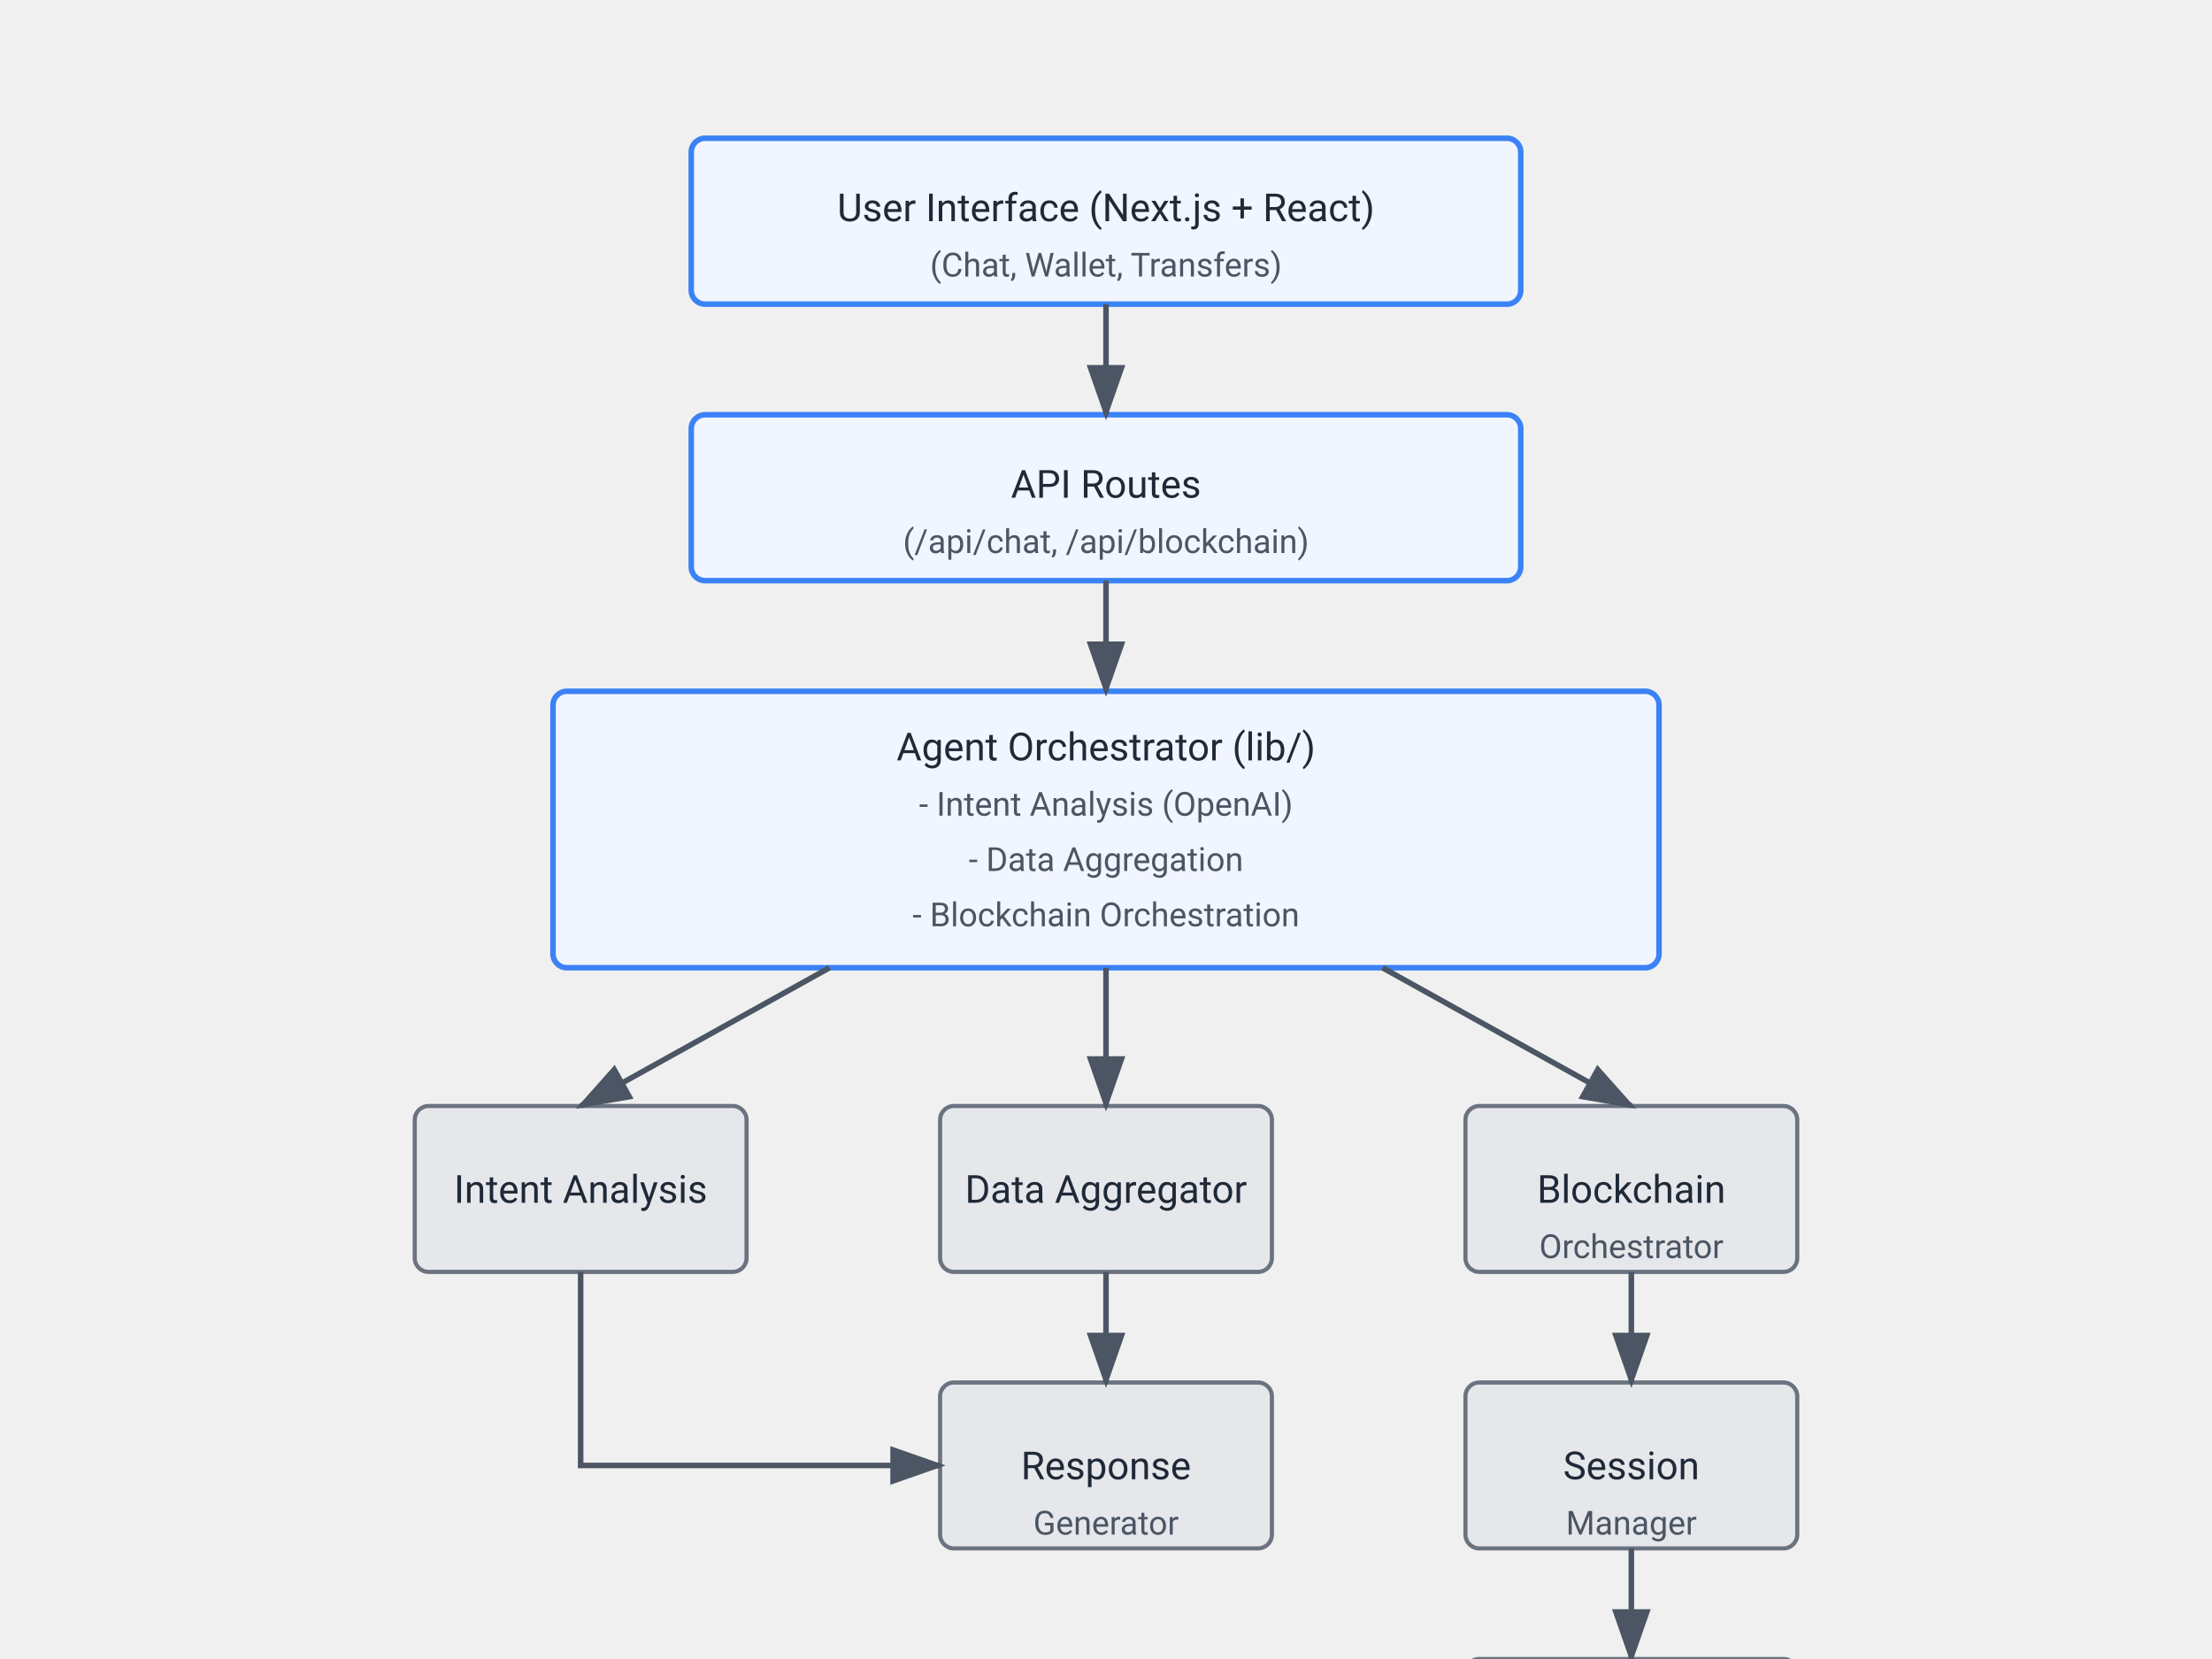
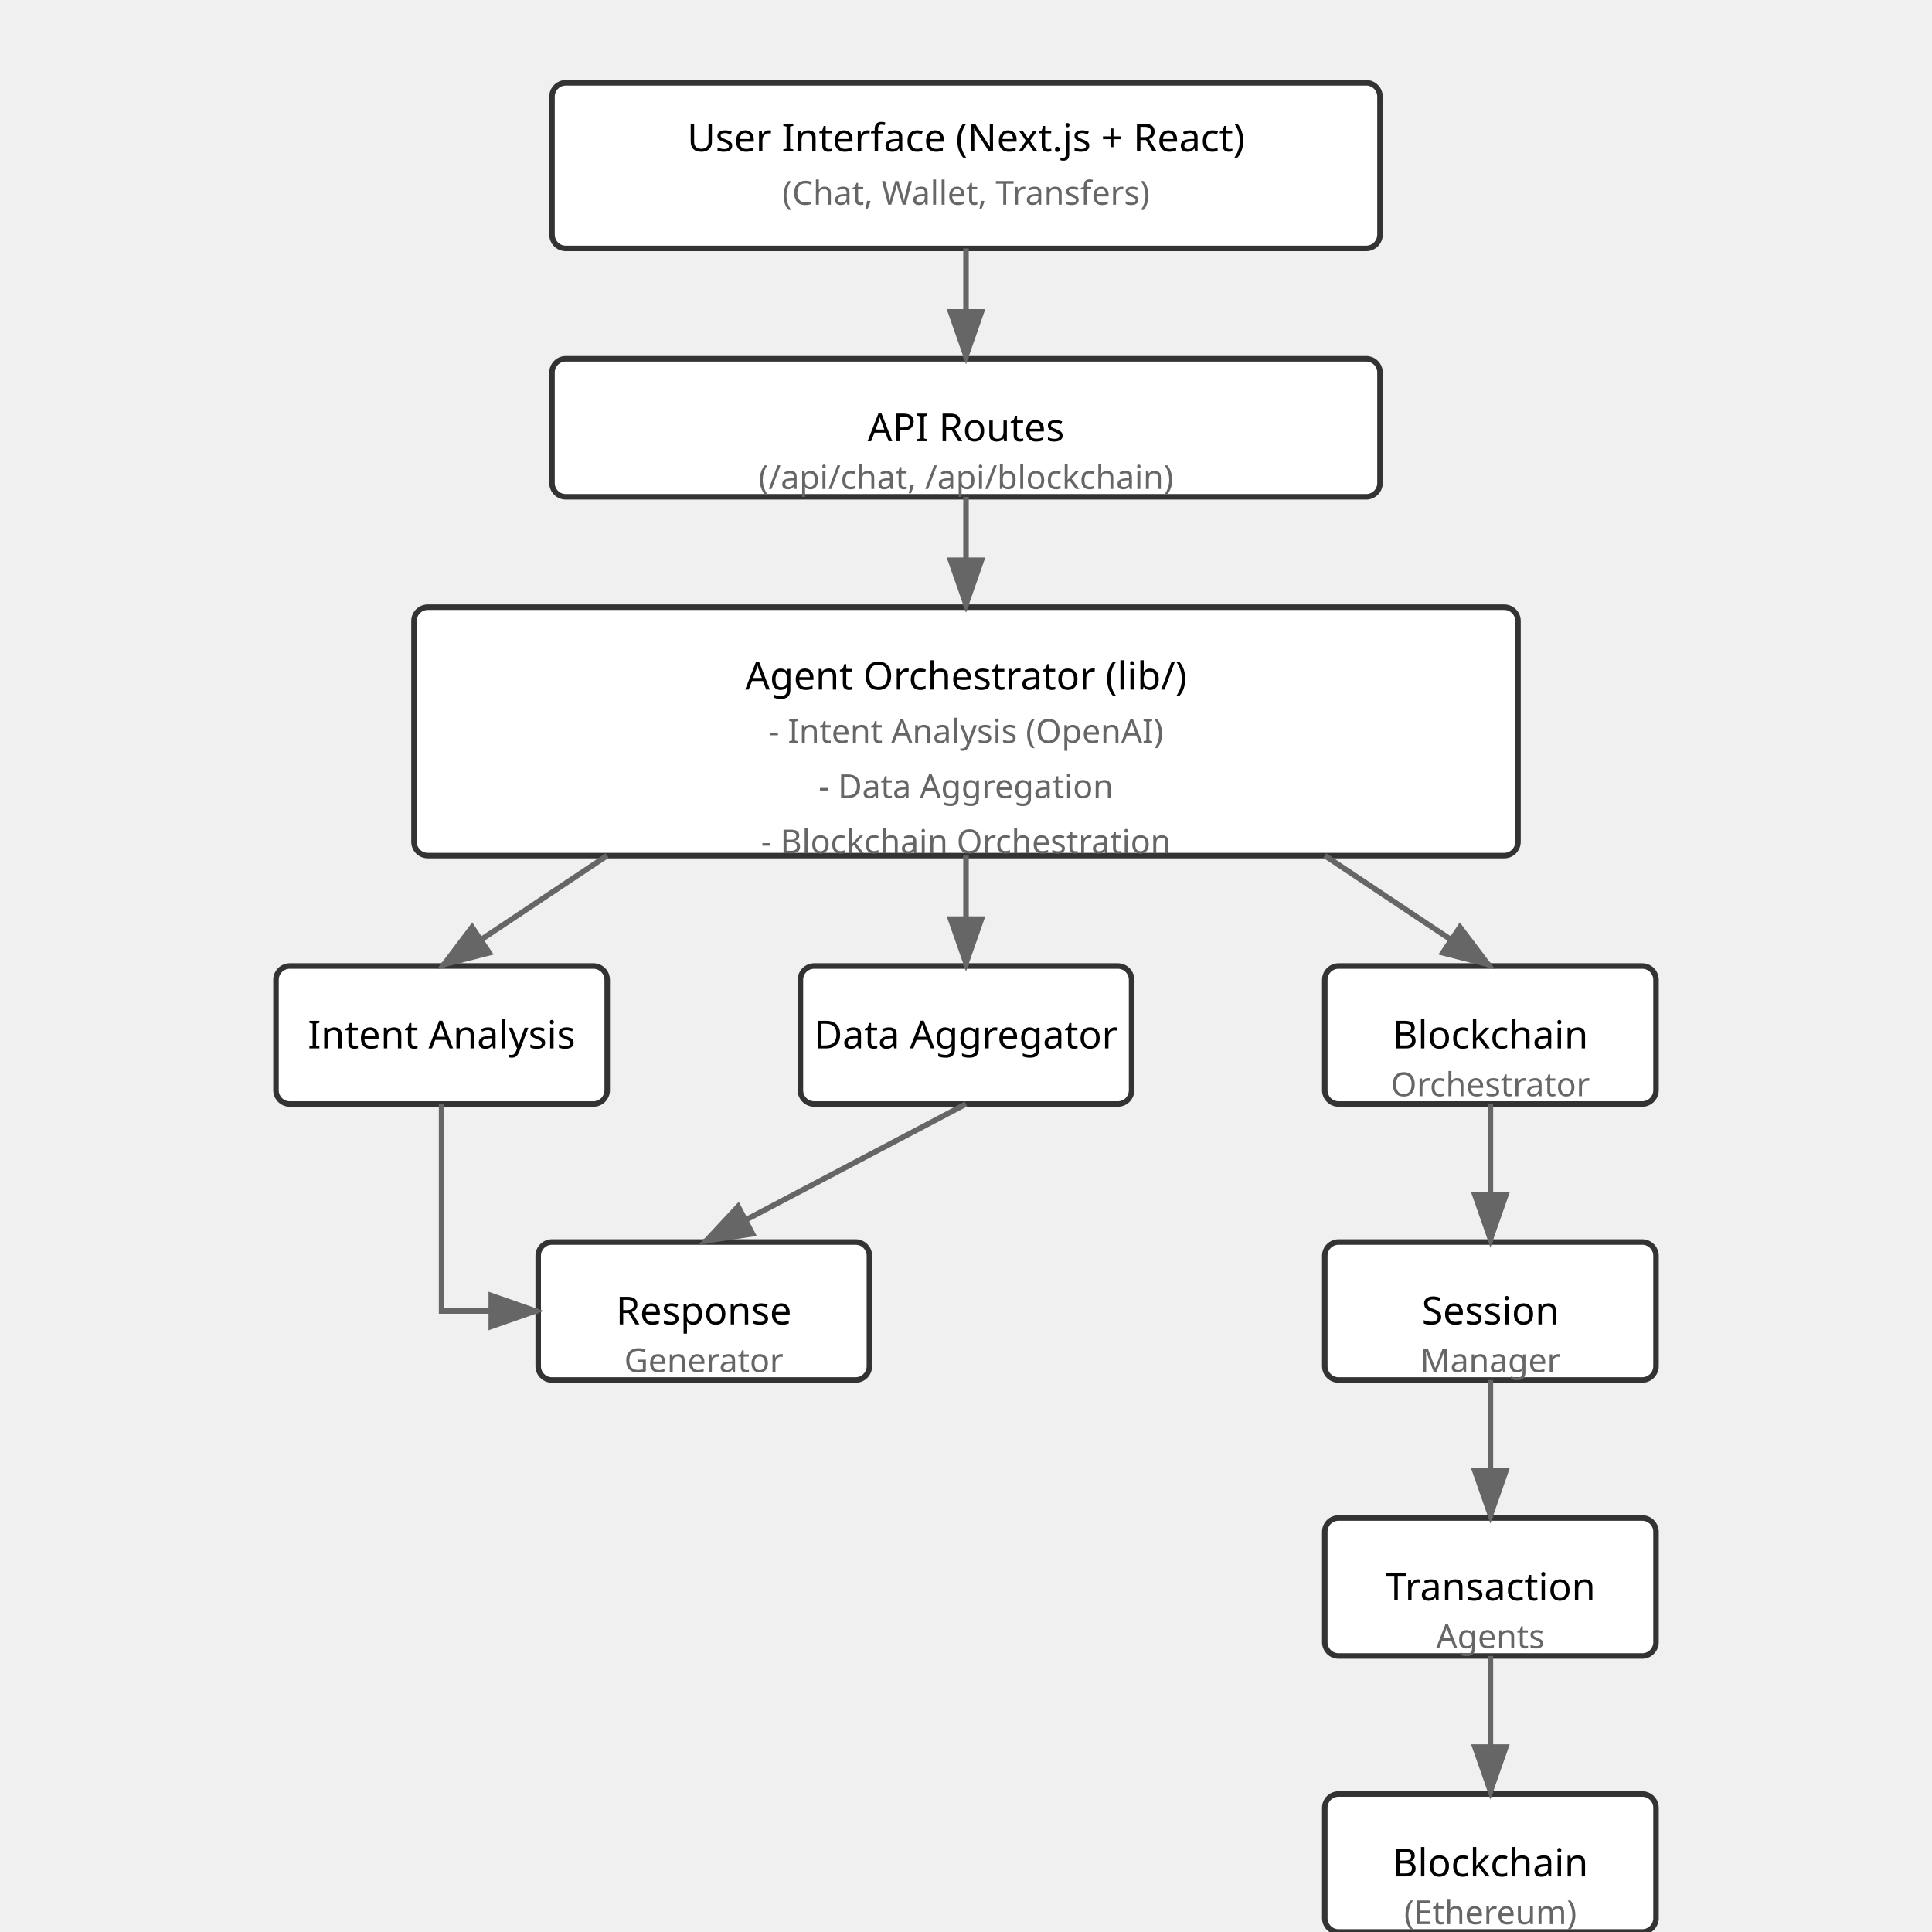
- <svg xmlns="http://www.w3.org/2000/svg" viewBox="0 0 800 600">
+ <svg xmlns="http://www.w3.org/2000/svg" viewBox="0 0 700 700">
  <defs>
    <style>
-       .component {
-         fill: #f0f5ff;
-         stroke: #3b82f6;
+       .box {
+         fill: white;
+         stroke: #333;
        stroke-width: 2;
-         rx: 5;
-         ry: 5;
-       }
-       .sub-component {
-         fill: #e5e7eb;
-         stroke: #6b7280;
-         stroke-width: 1.5;
-         rx: 5;
-         ry: 5;
      }
      .arrow {
-         stroke: #4b5563;
+         stroke: #666;
        stroke-width: 2;
        fill: none;
        marker-end: url(#arrowhead);
      }
-       .label {
-         font-family: -apple-system, BlinkMacSystemFont, 'Segoe UI', Roboto, Oxygen, Ubuntu, Cantarell, 'Open Sans', 'Helvetica Neue', sans-serif;
+       .text {
+         font-family: sans-serif;
        font-size: 14px;
-         fill: #1f2937;
+         fill: black;
        text-anchor: middle;
+         dominant-baseline: middle;
      }
-       .sublabel {
-         font-family: -apple-system, BlinkMacSystemFont, 'Segoe UI', Roboto, Oxygen, Ubuntu, Cantarell, 'Open Sans', 'Helvetica Neue', sans-serif;
+       .subtext {
+         font-family: sans-serif;
        font-size: 12px;
-         fill: #4b5563;
+         fill: #666;
        text-anchor: middle;
+         dominant-baseline: middle;
      }
    </style>
    <marker id="arrowhead" markerWidth="10" markerHeight="7" refX="9" refY="3.5" orient="auto">
-       <polygon points="0 0, 10 3.5, 0 7" fill="#4b5563" />
+       <polygon points="0 0, 10 3.5, 0 7" fill="#666" />
    </marker>
  </defs>
-   <rect x="250" y="50" width="300" height="60" class="component" />
-   <text x="400" y="80" class="label">User Interface (Next.js + React)</text>
-   <text x="400" y="100" class="sublabel">(Chat, Wallet, Transfers)</text>
-   <rect x="250" y="150" width="300" height="60" class="component" />
-   <text x="400" y="180" class="label">API Routes</text>
-   <text x="400" y="200" class="sublabel">(/api/chat, /api/blockchain)</text>
-   <rect x="200" y="250" width="400" height="100" class="component" />
-   <text x="400" y="275" class="label">Agent Orchestrator (lib/)</text>
-   <text x="400" y="295" class="sublabel">- Intent Analysis (OpenAI)</text>
-   <text x="400" y="315" class="sublabel">- Data Aggregation</text>
-   <text x="400" y="335" class="sublabel">- Blockchain Orchestration</text>
-   <rect x="150" y="400" width="120" height="60" class="sub-component" />
-   <text x="210" y="435" class="label">Intent Analysis</text>
-   <rect x="340" y="400" width="120" height="60" class="sub-component" />
-   <text x="400" y="435" class="label">Data Aggregator</text>
-   <rect x="530" y="400" width="120" height="60" class="sub-component" />
-   <text x="590" y="435" class="label">Blockchain</text>
-   <text x="590" y="455" class="sublabel">Orchestrator</text>
-   <rect x="340" y="500" width="120" height="60" class="sub-component" />
-   <text x="400" y="535" class="label">Response</text>
-   <text x="400" y="555" class="sublabel">Generator</text>
-   <rect x="530" y="500" width="120" height="60" class="sub-component" />
-   <text x="590" y="535" class="label">Session</text>
-   <text x="590" y="555" class="sublabel">Manager</text>
-   <rect x="530" y="600" width="120" height="60" class="sub-component" />
-   <text x="590" y="635" class="label">Transaction</text>
-   <text x="590" y="655" class="sublabel">Agents</text>
-   <rect x="530" y="700" width="120" height="60" class="sub-component" />
-   <text x="590" y="735" class="label">Blockchain</text>
-   <text x="590" y="755" class="sublabel">(Ethereum)</text>
-   <path d="M 400 110 L 400 150" class="arrow" />
-   <path d="M 400 210 L 400 250" class="arrow" />
-   <path d="M 300 350 L 210 400" class="arrow" />
-   <path d="M 400 350 L 400 400" class="arrow" />
-   <path d="M 500 350 L 590 400" class="arrow" />
-   <path d="M 210 460 L 210 530 L 340 530" class="arrow" />
-   <path d="M 400 460 L 400 500" class="arrow" />
-   <path d="M 590 460 L 590 500" class="arrow" />
-   <path d="M 590 560 L 590 600" class="arrow" />
-   <path d="M 590 660 L 590 700" class="arrow" />
+   <rect x="200" y="30" width="300" height="60" class="box" rx="5" ry="5" />
+   <text x="350" y="50" class="text">User Interface (Next.js + React)</text>
+   <text x="350" y="70" class="subtext">(Chat, Wallet, Transfers)</text>
+   <rect x="200" y="130" width="300" height="50" class="box" rx="5" ry="5" />
+   <text x="350" y="155" class="text">API Routes</text>
+   <text x="350" y="173" class="subtext">(/api/chat, /api/blockchain)</text>
+   <line x1="350" y1="90" x2="350" y2="130" class="arrow" />
+   <rect x="150" y="220" width="400" height="90" class="box" rx="5" ry="5" />
+   <text x="350" y="245" class="text">Agent Orchestrator (lib/)</text>
+   <text x="350" y="265" class="subtext">- Intent Analysis (OpenAI)</text>
+   <text x="350" y="285" class="subtext">- Data Aggregation</text>
+   <text x="350" y="305" class="subtext">- Blockchain Orchestration</text>
+   <line x1="350" y1="180" x2="350" y2="220" class="arrow" />
+   <rect x="100" y="350" width="120" height="50" class="box" rx="5" ry="5" />
+   <text x="160" y="375" class="text">Intent Analysis</text>
+   <rect x="290" y="350" width="120" height="50" class="box" rx="5" ry="5" />
+   <text x="350" y="375" class="text">Data Aggregator</text>
+   <rect x="480" y="350" width="120" height="50" class="box" rx="5" ry="5" />
+   <text x="540" y="375" class="text">Blockchain</text>
+   <text x="540" y="393" class="subtext">Orchestrator</text>
+   <line x1="220" y1="310" x2="160" y2="350" class="arrow" />
+   <line x1="350" y1="310" x2="350" y2="350" class="arrow" />
+   <line x1="480" y1="310" x2="540" y2="350" class="arrow" />
+   <rect x="195" y="450" width="120" height="50" class="box" rx="5" ry="5" />
+   <text x="255" y="475" class="text">Response</text>
+   <text x="255" y="493" class="subtext">Generator</text>
+   <rect x="480" y="450" width="120" height="50" class="box" rx="5" ry="5" />
+   <text x="540" y="475" class="text">Session</text>
+   <text x="540" y="493" class="subtext">Manager</text>
+   <path d="M 160 400 L 160 475 L 195 475" class="arrow" />
+   <line x1="350" y1="400" x2="255" y2="450" class="arrow" />
+   <line x1="540" y1="400" x2="540" y2="450" class="arrow" />
+   <rect x="480" y="550" width="120" height="50" class="box" rx="5" ry="5" />
+   <text x="540" y="575" class="text">Transaction</text>
+   <text x="540" y="593" class="subtext">Agents</text>
+   <line x1="540" y1="500" x2="540" y2="550" class="arrow" />
+   <rect x="480" y="650" width="120" height="50" class="box" rx="5" ry="5" />
+   <text x="540" y="675" class="text">Blockchain</text>
+   <text x="540" y="693" class="subtext">(Ethereum)</text>
+   <line x1="540" y1="600" x2="540" y2="650" class="arrow" />
</svg>
